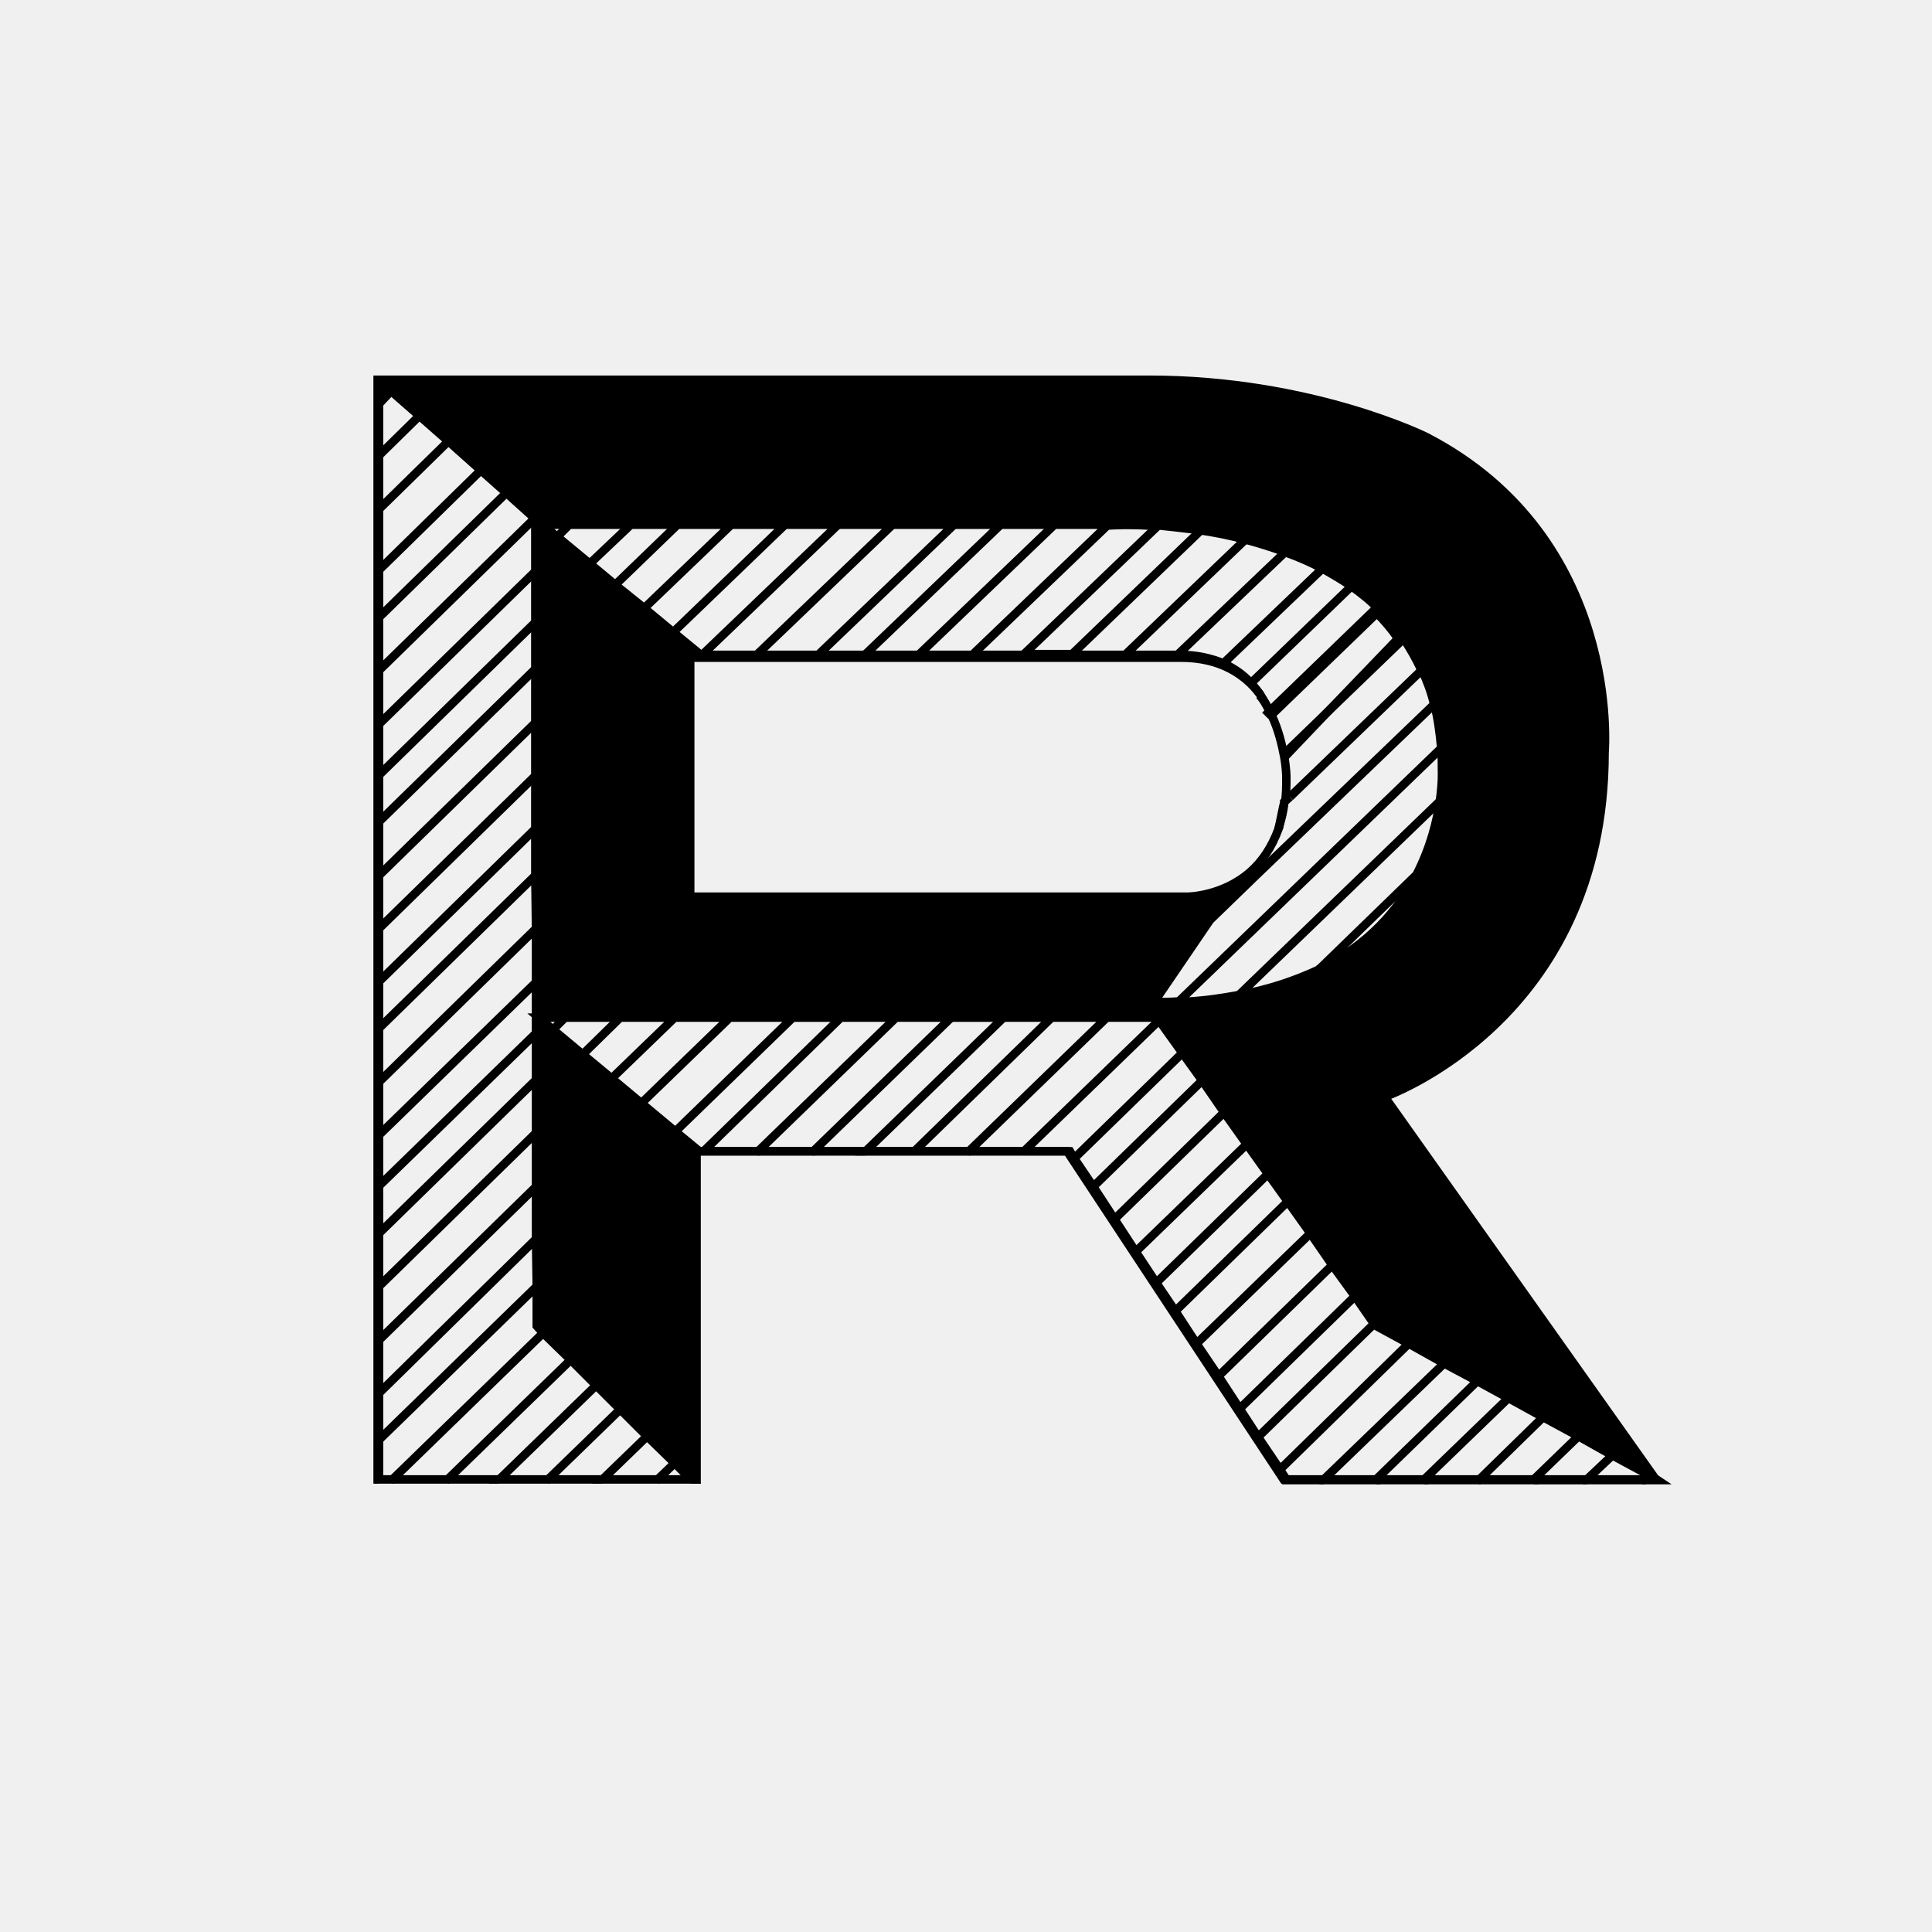
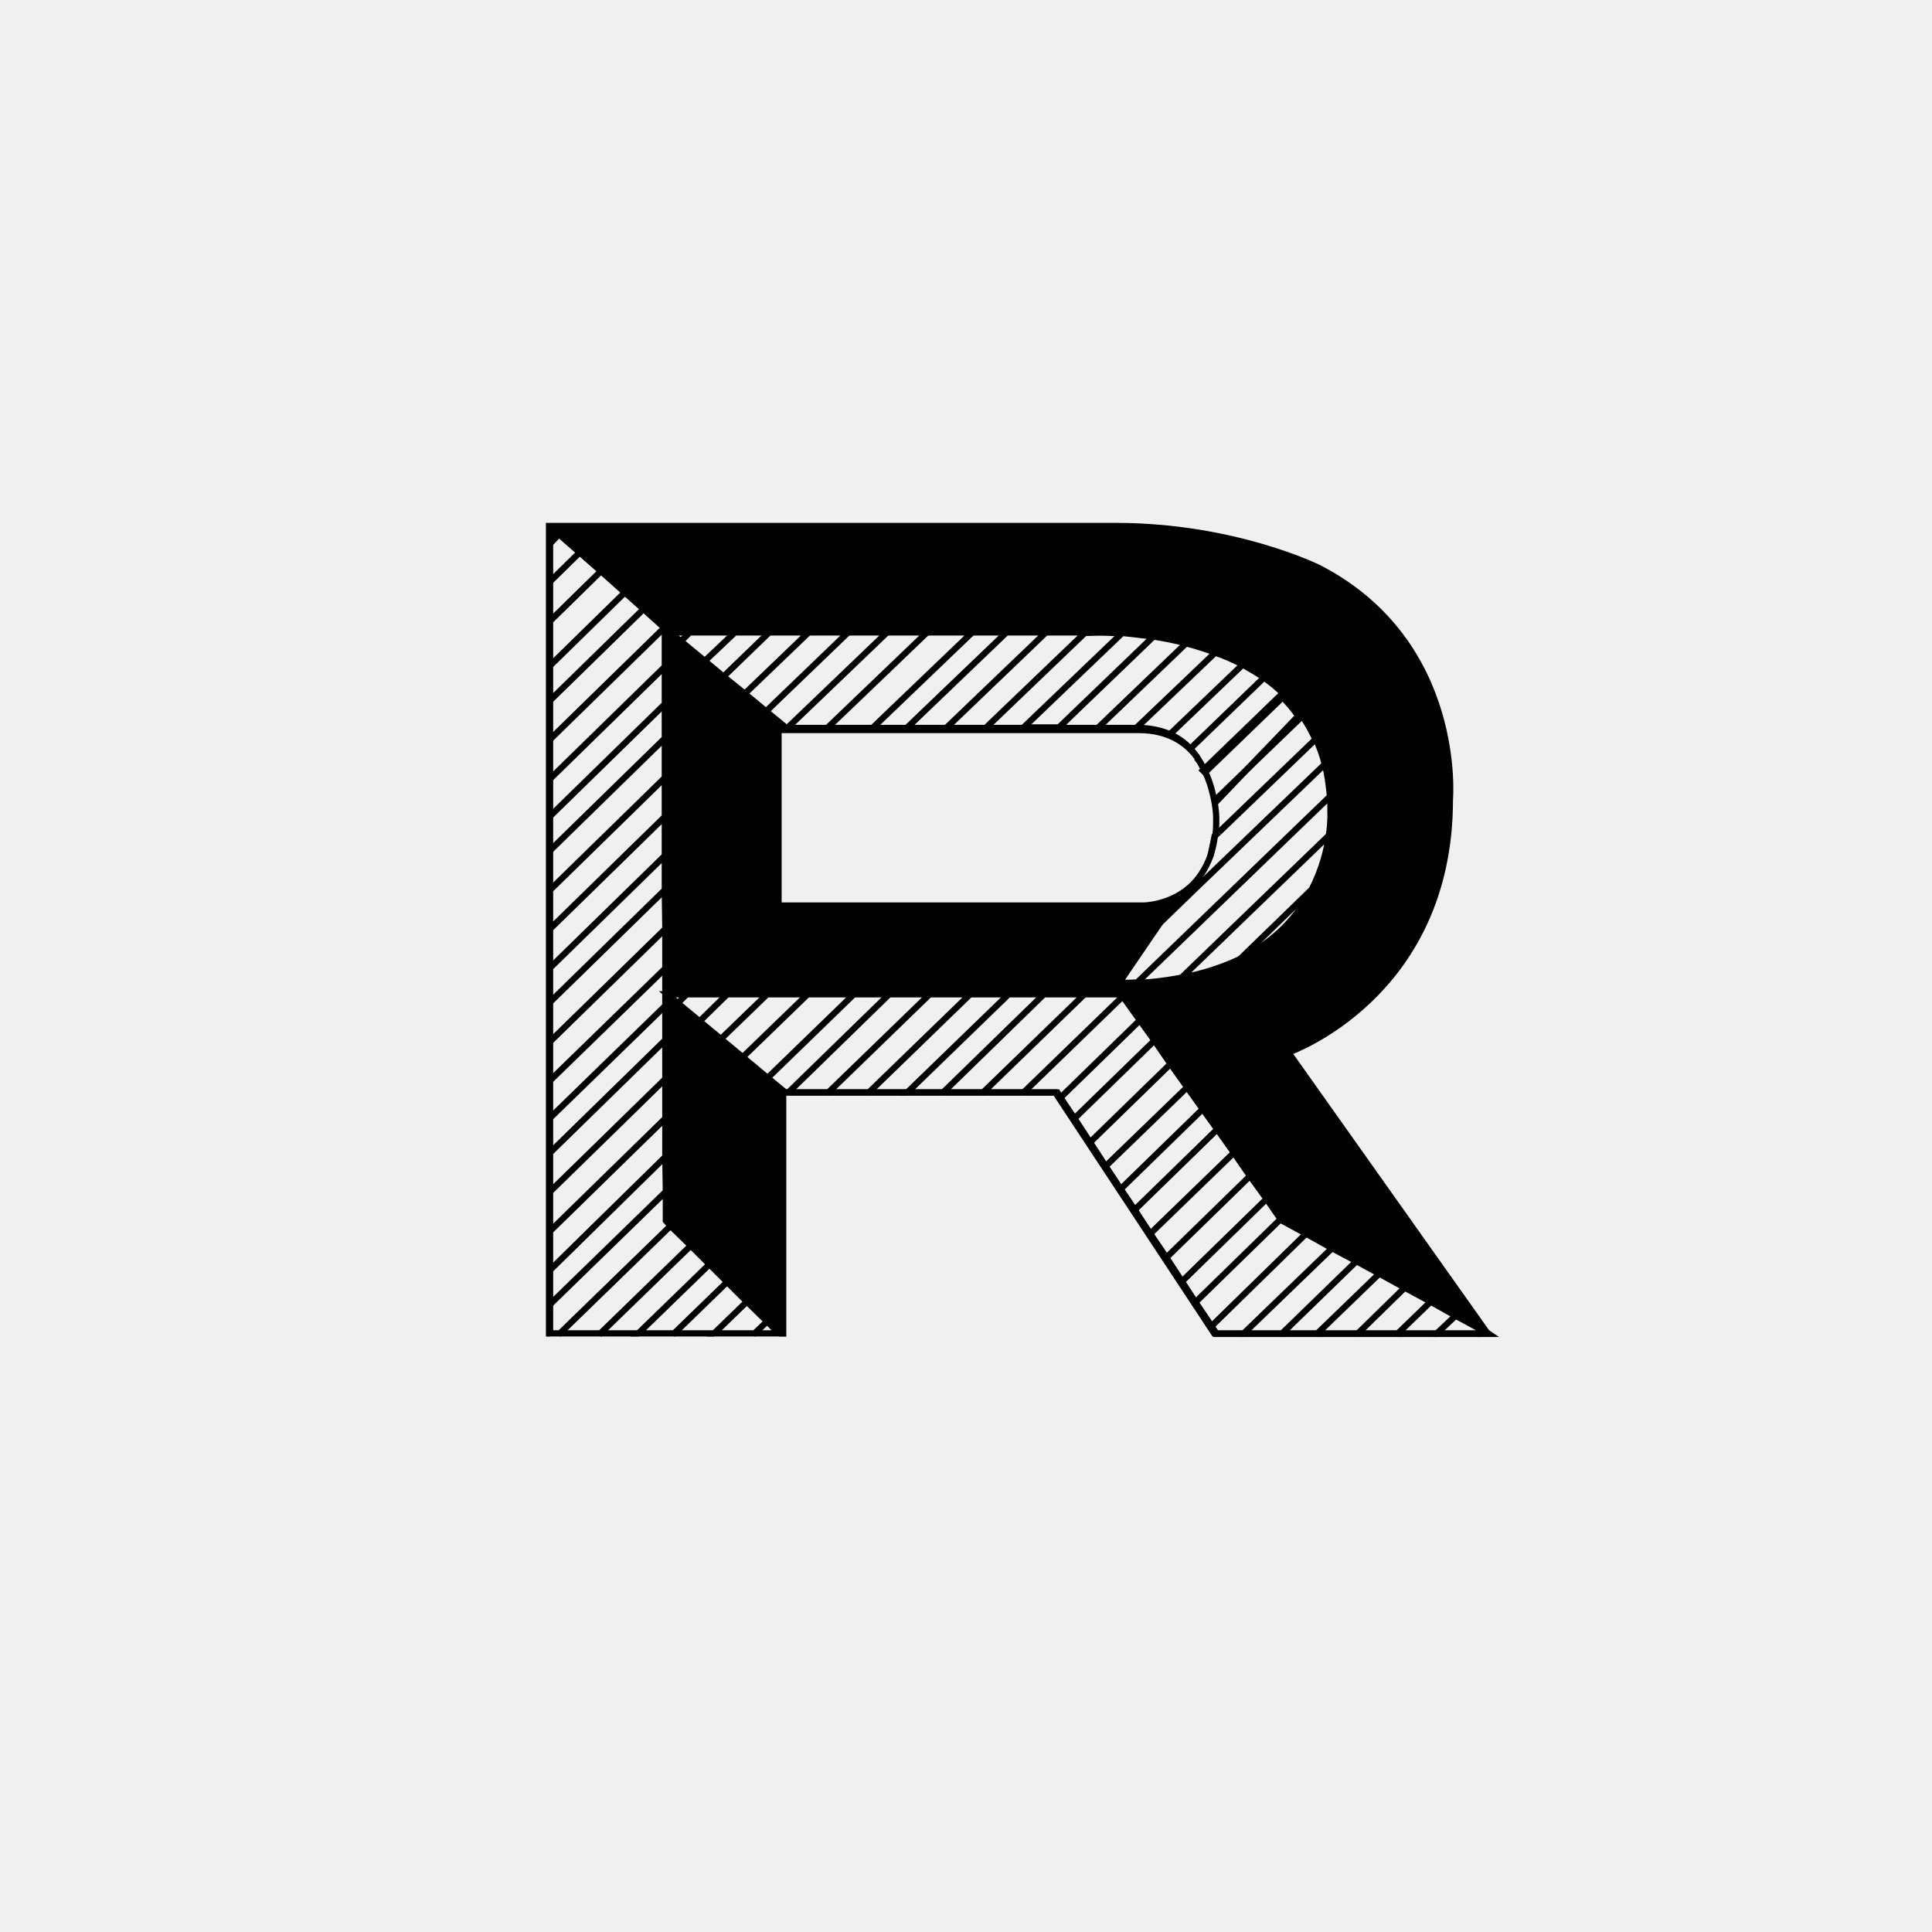
<svg xmlns="http://www.w3.org/2000/svg" version="1.1" id="Layer_1" x="0px" y="0px" viewBox="0 0 273.2 273.2" style="enable-background:new 0 0 273.2 273.2;" xml:space="preserve">
-   <style type="text/css">
+   <defs id="defs238" />
+   <style type="text/css" id="style3">
	.st0{fill:#FFFFFF;}
	.st1{stroke:#000000;stroke-width:1.2;stroke-miterlimit:10;}
	.st2{fill:none;stroke:#FFFFFF;stroke-width:1.2;stroke-miterlimit:10;}
	.st3{fill:none;stroke:#000000;stroke-width:1.2;stroke-miterlimit:10;}
	.st4{fill:none;stroke:#FFFFFF;stroke-width:0.5;stroke-miterlimit:10;}
	.st5{fill:#FFFFFF;stroke:#000000;stroke-width:1.2;stroke-miterlimit:10;}
	.st6{fill:none;stroke:#000000;stroke-width:0.5;stroke-miterlimit:10;}
</style>
-   <g>
-     <g>
+   <g id="g5" transform="matrix(0.7342183,0,0,0.7342183,38.4296,34.9503)">
+     <g id="g7">
      <g id="XMLID_2_">
-         <g>
-           <path d="M234.1,209.1l-1.1-0.6l-5-2.7l-4.8-2.6l-5-2.7l-5-2.7l-4.4-2.4l-4.7-2.6l-5-2.7l-4.6-2.5l-0.2-0.3l-2.8-3.9l-3.1-4.4      l-3.2-4.5l-3.2-4.5l-2.8-3.9l-3-4.2l-3.2-4.5l-3.2-4.5l-2.8-3.9l-3.3-4.6l-0.3-0.4h-0.5v-2.2c1.2,0,2.4,0,3.5-0.1      c3.1-0.1,5.9-0.5,8.6-1c4.4-0.8,8.1-2.1,11.3-3.6c7.2-3.5,11.4-8.5,13.9-13.4c2-3.9,2.9-7.6,3.3-10.4c0.4-2.7,0.3-4.4,0.3-4.4      c0-1,0-2-0.1-3c-0.2-2.3-0.5-4.4-1-6.3c-0.4-1.7-1-3.3-1.7-4.8c-0.7-1.6-1.6-3.1-2.5-4.5l-10.8,10.4l10-10.4      c-0.9-1.3-1.9-2.5-3-3.6l0.4-0.4c-1.3-1.2-2.6-2.4-4-3.4c-1.3-0.9-2.7-1.7-4.1-2.5c-1.7-0.9-3.5-1.7-5.3-2.3      c-1.9-0.7-3.8-1.3-5.7-1.8c-2.2-0.6-4.3-1-6.3-1.3c-2.2-0.3-4.2-0.5-6-0.7c-4.1-0.3-6.8-0.1-6.8-0.1h-0.3h-7.6h-7.6h-6.7h-8.7      h-7.6H111h-7.6h-7.6h-6.7h-8.7h-3.7h-1.1v-0.9l0,0l-4-3.6L68,66.5l-4.6-4.1l-4.1-3.6l-3.9-3.5l-1.8,1.7v7.3V72v8.7v6.6v7.5v7.5      v7.2v6.6v7.5v7.5v7.5v6.6v7.5v7.5v7.2v6.6v7.5v7.6v7.5v6.6v5.6h-0.1V53.7h109.1c23,0,39.2,8.1,39.2,8.1      c27.8,14.4,25.2,44.6,25.2,44.6c0,37.9-31.1,48.7-31.1,48.7L234.1,209.1z" />
-           <path d="M177.5,123.9l-6.4,6.2l-7.9,11.6v2.2h-6.6h-7.8h-6.8h-7.5h-7.8h-7.8h-6.8h-8.9h-7.8h-7.7h-7.8h-3.7h-0.4l0-5l0-7.5      l0-7.5l0-6.6l0-7.5l0-7.5l0-7.5l0-6.6l0-7.2l0-6.6h1.1l2,1.6l4.7,3.8l3.6,2.9l4.1,3.4l4.1,3.4l3.9,3.2h0.2h7.6h8.7h6.7h7.6h7.6      h7.3h6.7h7.6h7.6h0.3c2.5,0,4.5,0.5,6.2,1.2c1.5,0.7,2.8,1.6,3.8,2.7c0.5,0.5,0.9,1.1,1.3,1.6c-2.2-2.9-5.7-5.2-11.2-5.2H97.6      v33.8h70.3c0,0,4.9,0,8.9-3.5L177.5,123.9z" />
-           <polygon points="95.5,160 98.9,162.8 98.5,162.8 98.5,209.2 97.7,209.2 95.4,206.9 91.5,203.1 87.7,199.3 84.3,195.9       80.7,192.3 76.8,188.5 75.9,187.5 75.9,181.9 75.8,175.2 75.8,167.8 75.8,160.2 75.8,152.7 75.8,146.1 75.8,143.9 76.2,143.9       78.2,145.6 82.4,149.1 86.5,152.5 90.7,156     " />
+         <g id="g10">
+           <path d="m 234.1,209.1 -1.1,-0.6 -5,-2.7 -4.8,-2.6 -5,-2.7 -5,-2.7 -4.4,-2.4 -4.7,-2.6 -5,-2.7 -4.6,-2.5 -0.2,-0.3 -2.8,-3.9 -3.1,-4.4 -3.2,-4.5 -3.2,-4.5 -2.8,-3.9 -3,-4.2 -3.2,-4.5 -3.2,-4.5 -2.8,-3.9 -3.3,-4.6 -0.3,-0.4 -0.5,0 0,-2.2 c 1.2,0 2.4,0 3.5,-0.1 3.1,-0.1 5.9,-0.5 8.6,-1 4.4,-0.8 8.1,-2.1 11.3,-3.6 7.2,-3.5 11.4,-8.5 13.9,-13.4 2,-3.9 2.9,-7.6 3.3,-10.4 0.4,-2.7 0.3,-4.4 0.3,-4.4 0,-1 0,-2 -0.1,-3 -0.2,-2.3 -0.5,-4.4 -1,-6.3 -0.4,-1.7 -1,-3.3 -1.7,-4.8 -0.7,-1.6 -1.6,-3.1 -2.5,-4.5 l -10.8,10.4 10,-10.4 c -0.9,-1.3 -1.9,-2.5 -3,-3.6 l 0.4,-0.4 c -1.3,-1.2 -2.6,-2.4 -4,-3.4 -1.3,-0.9 -2.7,-1.7 -4.1,-2.5 -1.7,-0.9 -3.5,-1.7 -5.3,-2.3 -1.9,-0.7 -3.8,-1.3 -5.7,-1.8 -2.2,-0.6 -4.3,-1 -6.3,-1.3 -2.2,-0.3 -4.2,-0.5 -6,-0.7 -4.1,-0.3 -6.8,-0.1 -6.8,-0.1 l -0.3,0 -7.6,0 -7.6,0 -6.7,0 -8.7,0 -7.6,0 -7.4,0 -7.6,0 -7.6,0 -6.7,0 -8.7,0 -3.7,0 -1.1,0 0,-0.9 0,0 -4,-3.6 -3.6,-3.2 -4.6,-4.1 -4.1,-3.6 -3.9,-3.5 -1.8,1.7 0,7.3 0,7.7 0,8.7 0,6.6 0,7.5 0,7.5 0,7.2 0,6.6 0,7.5 0,7.5 0,7.5 0,6.6 0,7.5 0,7.5 0,7.2 0,6.6 0,7.5 0,7.6 0,7.5 0,6.6 0,5.6 -0.1,0 0,-155.1 109.1,0 c 23,0 39.2,8.1 39.2,8.1 27.8,14.4 25.2,44.6 25.2,44.6 0,37.9 -31.1,48.7 -31.1,48.7 l 38.2,54 z" id="path12" />
+           <path d="m 177.5,123.9 -6.4,6.2 -7.9,11.6 0,2.2 -6.6,0 -7.8,0 -6.8,0 -7.5,0 -7.8,0 -7.8,0 -6.8,0 -8.9,0 -7.8,0 -7.7,0 -7.8,0 -3.7,0 -0.4,0 0,-5 0,-7.5 0,-7.5 0,-6.6 0,-7.5 0,-7.5 0,-7.5 0,-6.6 0,-7.2 0,-6.6 1.1,0 2,1.6 4.7,3.8 3.6,2.9 4.1,3.4 4.1,3.4 3.9,3.2 0.2,0 7.6,0 8.7,0 6.7,0 7.6,0 7.6,0 7.3,0 6.7,0 7.6,0 7.6,0 0.3,0 c 2.5,0 4.5,0.5 6.2,1.2 1.5,0.7 2.8,1.6 3.8,2.7 0.5,0.5 0.9,1.1 1.3,1.6 -2.2,-2.9 -5.7,-5.2 -11.2,-5.2 l -69.7,0 0,33.8 70.3,0 c 0,0 4.9,0 8.9,-3.5 l 0.7,0.6 z" id="path14" />
+           <polygon points="98.9,162.8 98.5,162.8 98.5,209.2 97.7,209.2 95.4,206.9 91.5,203.1 87.7,199.3 84.3,195.9 80.7,192.3 76.8,188.5 75.9,187.5 75.9,181.9 75.8,175.2 75.8,167.8 75.8,160.2 75.8,152.7 75.8,146.1 75.8,143.9 76.2,143.9 78.2,145.6 82.4,149.1 86.5,152.5 90.7,156 95.5,160 " id="polygon16" />
        </g>
-         <g>
-           <path class="st3" d="M97.7,209.2h0.8v-46.4h0.4h0.5h7.8h7.8h7.5h6.8h7.8h7.8h6l0,0l30.6,46.4h0.4h5.3h7.4h6.8h7.7h7.7h7.5h7.8h2      l-0.1-0.2l-38.2-53.9c0,0,31.1-10.8,31.1-48.7c0,0,2.6-30.2-25.2-44.6c0,0-16.2-8.1-39.2-8.1H53.4v155.5h0.1" />
-           <path class="st3" d="M181.7,113.5c0.2-1.1,0.2-2.3,0.2-3.6c0,0,0-1.2-0.3-2.9c-0.3-1.6-0.8-3.8-1.8-5.9      c-0.1-0.2-0.2-0.4-0.3-0.6c-0.4-0.8-0.8-1.5-1.4-2.2" />
-           <path class="st3" d="M180.9,116.8c0.3-1,0.6-2.1,0.7-3.3" />
-           <path class="st3" d="M178.2,98.2c-2.2-2.9-5.7-5.2-11.2-5.2H97.6v33.8h70.3c0,0,4.9,0,8.9-3.5c1.6-1.4,3-3.4,4-6.1      c0-0.1,0.1-0.2,0.1-0.3" />
-           <line class="st3" x1="75.7" y1="102.2" x2="75.7" y2="94.6" />
-           <line class="st3" x1="53.6" y1="116.2" x2="53.6" y2="123.8" />
-           <polyline class="st3" points="53.6,109.6 53.6,116.2 75.7,94.6 75.7,88     " />
-           <polyline class="st3" points="53.6,102.4 53.6,109.6 75.7,88 75.7,80.8     " />
-           <line class="st3" x1="75.7" y1="117.2" x2="75.7" y2="109.7" />
-           <line class="st3" x1="53.6" y1="131.3" x2="53.6" y2="138.8" />
-           <polyline class="st3" points="75.7,123.8 75.7,117.2 53.6,138.8 53.6,145.4     " />
-           <polyline class="st3" points="53.6,94.8 53.6,102.4 75.7,80.8 75.7,74.2 75.7,73.3 75.6,73.3     " />
-           <polygon class="st3" points="75.7,102.2 53.6,123.8 53.6,131.3 75.7,109.7     " />
-           <polyline class="st3" points="75.8,131.3 75.7,123.8 53.6,145.4 53.6,153     " />
-           <line class="st3" x1="63.4" y1="62.4" x2="59.3" y2="58.8" />
-           <line class="st3" x1="53.6" y1="64.4" x2="53.6" y2="72" />
-           <polyline class="st3" points="53.6,57.1 53.6,64.4 59.3,58.8 55.3,55.3     " />
-           <line class="st3" x1="53.6" y1="57.1" x2="55.3" y2="55.3" />
-           <polyline class="st3" points="68,66.5 63.4,62.4 53.6,72 53.6,80.6     " />
-           <polyline class="st3" points="53.6,87.3 53.6,94.8 75.6,73.3 71.6,69.7     " />
-           <polygon class="st3" points="68,66.5 53.6,80.6 53.6,87.3 71.6,69.7     " />
-           <line class="st3" x1="91.5" y1="203.1" x2="87.7" y2="199.3" />
-           <line class="st3" x1="77.5" y1="209.2" x2="85.2" y2="209.2" />
-           <line class="st3" x1="84.3" y1="195.9" x2="80.7" y2="192.3" />
-           <line class="st3" x1="63.3" y1="209.2" x2="70.6" y2="209.2" />
-           <polyline class="st3" points="55.5,209.2 63.3,209.2 80.7,192.3 76.8,188.5     " />
-           <polygon class="st3" points="84.3,195.9 70.6,209.2 77.5,209.2 87.7,199.3     " />
-           <polyline class="st3" points="93,209.2 97.7,209.2 95.4,206.9     " />
-           <polyline class="st3" points="75.8,138.9 75.8,131.3 53.6,153 53.6,160.5     " />
-           <polygon class="st3" points="91.5,203.1 85.2,209.2 93,209.2 95.4,206.9     " />
-           <polyline class="st3" points="53.6,203.6 53.6,209.2 55.5,209.2 76.8,188.5 75.9,187.5 75.9,181.9     " />
-           <line class="st3" x1="75.8" y1="152.7" x2="75.8" y2="146.1" />
-           <line class="st3" x1="53.6" y1="167.7" x2="53.6" y2="174.4" />
-           <polygon class="st3" points="75.8,138.9 53.6,160.5 53.6,167.7 75.8,146.1 75.8,143.9     " />
-           <polyline class="st3" points="75.8,160.2 75.8,152.7 53.6,174.4 53.6,181.9     " />
-           <polyline class="st3" points="75.8,167.8 75.8,160.2 53.6,181.9 53.6,189.5     " />
-           <polyline class="st3" points="75.8,175.2 75.8,167.8 53.6,189.5 53.6,197     " />
-           <polygon class="st3" points="75.8,175.2 53.6,197 53.6,203.6 75.9,181.9     " />
-           <line class="st3" x1="141.9" y1="143.9" x2="134.5" y2="143.9" />
-           <line class="st3" x1="114.9" y1="162.8" x2="122.4" y2="162.8" />
-           <polyline class="st3" points="148.7,143.9 141.9,143.9 122.4,162.8 122.4,162.8 129.2,162.8     " />
-           <line class="st3" x1="137" y1="162.8" x2="144.7" y2="162.8" />
-           <polyline class="st3" points="163.9,144.3 163.6,143.9 163.1,143.9 156.5,143.9     " />
-           <polygon class="st3" points="148.7,143.9 129.3,162.8 129.2,162.8 137,162.8 137,162.8 156.5,143.9     " />
-           <polyline class="st3" points="167.2,148.9 163.9,144.3 144.8,162.8 144.7,162.8 150.8,162.8 151.3,162.8 151.9,163.8     " />
-           <line class="st3" x1="173.1" y1="157.3" x2="170" y2="152.8" />
-           <line class="st3" x1="154.6" y1="167.8" x2="157.6" y2="172.4" />
-           <polygon class="st3" points="167.2,148.9 151.9,163.8 154.6,167.8 170,152.8     " />
-           <line class="st3" x1="118.9" y1="143.9" x2="112.1" y2="143.9" />
-           <polyline class="st3" points="95.5,160 98.9,162.8 99,162.8 99.4,162.8     " />
-           <line class="st3" x1="87.7" y1="143.9" x2="79.9" y2="143.9" />
-           <line class="st3" x1="78.2" y1="145.6" x2="82.4" y2="149.1" />
-           <polyline class="st3" points="95.4,143.9 87.7,143.9 82.4,149.1 86.5,152.5     " />
-           <polyline class="st3" points="107.2,162.8 114.9,162.8 115,162.8 134.5,143.9 126.7,143.9     " />
-           <polygon class="st3" points="76.2,143.9 78.2,145.6 79.9,143.9     " />
-           <polyline class="st3" points="103.2,143.9 95.4,143.9 86.5,152.5 90.7,156     " />
-           <polygon class="st3" points="118.9,143.9 99.5,162.8 99.4,162.8 107.2,162.8 107.2,162.8 126.7,143.9     " />
-           <polyline class="st3" points="176.3,161.8 173.1,157.3 157.6,172.4 160.6,177     " />
-           <polygon class="st3" points="103.2,143.9 90.7,156 95.5,160 112.1,143.9     " />
-           <line class="st3" x1="194.3" y1="187.2" x2="191.6" y2="183.3" />
-           <line class="st3" x1="175.3" y1="199.2" x2="177.9" y2="203.2" />
-           <line class="st3" x1="228" y1="205.8" x2="223.2" y2="203.1" />
-           <line class="st3" x1="216.9" y1="209.3" x2="224.4" y2="209.3" />
-           <polyline class="st3" points="209.1,209.3 216.9,209.3 216.9,209.2 223.2,203.1 218.2,200.4     " />
-           <polyline class="st3" points="201.4,209.3 209.1,209.3 209.2,209.2 218.2,200.4 213.3,197.7     " />
-           <polyline class="st3" points="232.2,209.3 234.4,209.3 234.1,209.1 233,208.5     " />
-           <polyline class="st3" points="194.6,209.3 201.4,209.3 201.4,209.2 213.3,197.7 208.9,195.3     " />
-           <polygon class="st3" points="233,208.5 228,205.8 224.4,209.2 224.4,209.3 232.2,209.3 232.2,209.2     " />
-           <polyline class="st3" points="172.3,194.6 175.3,199.2 191.6,183.3 188.4,178.9     " />
-           <line class="st3" x1="185.3" y1="174.4" x2="182.1" y2="169.9" />
-           <line class="st3" x1="166.2" y1="185.4" x2="169.2" y2="190" />
-           <polygon class="st3" points="185.3,174.4 169.2,190 172.3,194.6 188.4,178.9     " />
-           <polyline class="st3" points="163.5,181.4 166.2,185.4 182.1,169.9 179.3,166     " />
-           <line class="st3" x1="204.2" y1="192.8" x2="199.2" y2="190" />
-           <polyline class="st3" points="181,207.8 181.9,209.2 181.9,209.3 187.2,209.3     " />
-           <polygon class="st3" points="176.3,161.8 160.6,177 163.5,181.4 179.3,166     " />
-           <polygon class="st3" points="204.2,192.8 187.2,209.2 187.2,209.3 194.6,209.3 194.6,209.2 208.9,195.3     " />
-           <polygon class="st3" points="199.2,190 194.6,187.5 194.3,187.2 177.9,203.2 181,207.8     " />
-           <line class="st3" x1="141.5" y1="74.2" x2="134.9" y2="74.2" />
-           <line class="st3" x1="115.7" y1="92.6" x2="122.3" y2="92.6" />
-           <polyline class="st3" points="107,92.6 115.7,92.6 134.9,74.2 126.2,74.2     " />
-           <polyline class="st3" points="99.3,92.6 107,92.6 126.2,74.2 118.5,74.2     " />
-           <line class="st3" x1="137.5" y1="92.6" x2="144.8" y2="92.6" />
-           <path class="st3" d="M163.8,74.4c-4.1-0.3-6.8-0.1-6.8-0.1h-0.3" />
-           <polyline class="st3" points="149.1,74.2 141.5,74.2 122.3,92.6 129.9,92.6     " />
-           <polygon class="st3" points="149.1,74.2 129.9,92.6 137.5,92.6 156.7,74.2     " />
-           <polyline class="st3" points="95.2,89.4 99.1,92.6 99.3,92.6 118.5,74.2 111,74.2     " />
-           <polyline class="st3" points="80.5,74.2 76.7,74.2 78.8,75.9     " />
-           <polyline class="st3" points="89.2,74.2 80.5,74.2 78.8,75.9 83.4,79.7     " />
-           <polyline class="st3" points="91.1,86 95.2,89.4 111,74.2 103.4,74.2     " />
-           <path class="st3" d="M169.8,75c-2.2-0.3-4.2-0.5-6-0.7l-19,18.2h6.7" />
-           <polyline class="st3" points="95.8,74.2 89.2,74.2 83.4,79.7 87,82.7     " />
-           <polygon class="st3" points="95.8,74.2 87,82.7 91.1,86 103.4,74.2     " />
-           <path class="st3" d="M166.6,141.7c3.1-0.1,5.9-0.5,8.6-1" />
-           <path class="st3" d="M203.6,113.3c0.4-2.7,0.3-4.4,0.3-4.4c0-1,0-2-0.1-3" />
-           <path class="st3" d="M171.1,130.1l-7.9,11.6c1.2,0,2.4,0,3.5-0.1l37.1-35.8c-0.2-2.3-0.5-4.4-1-6.3" />
-           <path class="st3" d="M186.4,137.1c7.2-3.5,11.4-8.5,13.9-13.4" />
-           <path class="st3" d="M182.4,112.7l-0.8,0.7c0,0,0,0,0,0.1c-0.2,0.7-0.5,2.4-0.7,3.3c0,0,0,0,0,0c0,0.1-0.1,0.2-0.1,0.3" />
-           <path class="st3" d="M171.1,130.1l6.4-6.2l25.3-24.3c-0.4-1.7-1-3.3-1.7-4.8" />
-           <path class="st3" d="M200.3,123.7c2-3.9,2.9-7.6,3.3-10.4l-28.4,27.4c4.4-0.8,8.1-2.1,11.3-3.6L200.3,123.7z" />
-           <path class="st3" d="M181.8,78.1c-1.9-0.7-3.8-1.3-5.7-1.8" />
-           <line class="st3" x1="159" y1="92.6" x2="166.6" y2="92.6" />
-           <path class="st3" d="M187,80.4c-1.7-0.9-3.5-1.7-5.3-2.3l-15.2,14.5h0.3c2.5,0,4.5,0.5,6.2,1.2" />
-           <path class="st3" d="M182.4,112.7l18.6-17.9c-0.7-1.6-1.6-3.1-2.5-4.5l-10.8,10.4l-5.9,5.7" />
-           <path class="st3" d="M191.1,82.9c-1.3-0.9-2.7-1.7-4.1-2.5l-14,13.4c1.5,0.7,2.8,1.6,3.8,2.7" />
-           <path class="st3" d="M169.8,75l-18.3,17.6h7.6l17-16.3C173.9,75.7,171.8,75.3,169.8,75z" />
-           <path class="st3" d="M181.8,106.9l5.9-6.2l10-10.4c-0.9-1.3-1.9-2.5-3-3.6c-0.1-0.1-0.3-0.3-0.4-0.4l-14.7,14.2l-0.1,0.1      l-0.6,0.6" />
-           <path class="st3" d="M191.1,82.9l-14.2,13.7c0.5,0.5,0.9,1.1,1.3,1.6c0,0,0,0,0,0c0.5,0.8,0.9,1.5,1.3,2.3      c0.1,0.2,0.2,0.4,0.3,0.6l0.1-0.1l14.8-14.3l0.4-0.4C193.9,85,192.5,83.9,191.1,82.9z" />
+         <g id="g18">
+           <path class="st3" d="m 97.7,209.2 0.8,0 0,-46.4 0.4,0 0.5,0 7.8,0 7.8,0 7.5,0 6.8,0 7.8,0 7.8,0 6,0 0,0 30.6,46.4 0.4,0 5.3,0 7.4,0 6.8,0 7.7,0 7.7,0 7.5,0 7.8,0 2,0 -0.1,-0.2 -38.2,-53.9 c 0,0 31.1,-10.8 31.1,-48.7 0,0 2.6,-30.2 -25.2,-44.6 0,0 -16.2,-8.1 -39.2,-8.1 l -109.1,0 0,155.5 0.1,0" id="path20" style="fill:none;stroke:#000000;stroke-width:1.2;stroke-miterlimit:10" />
+           <path class="st3" d="m 181.7,113.5 c 0.2,-1.1 0.2,-2.3 0.2,-3.6 0,0 0,-1.2 -0.3,-2.9 -0.3,-1.6 -0.8,-3.8 -1.8,-5.9 -0.1,-0.2 -0.2,-0.4 -0.3,-0.6 -0.4,-0.8 -0.8,-1.5 -1.4,-2.2" id="path22" style="fill:none;stroke:#000000;stroke-width:1.2;stroke-miterlimit:10" />
+           <path class="st3" d="m 180.9,116.8 c 0.3,-1 0.6,-2.1 0.7,-3.3" id="path24" style="fill:none;stroke:#000000;stroke-width:1.2;stroke-miterlimit:10" />
+           <path class="st3" d="M 178.2,98.2 C 176,95.3 172.5,93 167,93 l -69.4,0 0,33.8 70.3,0 c 0,0 4.9,0 8.9,-3.5 1.6,-1.4 3,-3.4 4,-6.1 0,-0.1 0.1,-0.2 0.1,-0.3" id="path26" style="fill:none;stroke:#000000;stroke-width:1.2;stroke-miterlimit:10" />
+           <line class="st3" x1="75.7" y1="102.2" x2="75.7" y2="94.6" id="line28" style="fill:none;stroke:#000000;stroke-width:1.2;stroke-miterlimit:10" />
+           <line class="st3" x1="53.6" y1="116.2" x2="53.6" y2="123.8" id="line30" style="fill:none;stroke:#000000;stroke-width:1.2;stroke-miterlimit:10" />
+           <polyline class="st3" points="53.6,109.6 53.6,116.2 75.7,94.6 75.7,88     " id="polyline32" style="fill:none;stroke:#000000;stroke-width:1.2;stroke-miterlimit:10" />
+           <polyline class="st3" points="53.6,102.4 53.6,109.6 75.7,88 75.7,80.8     " id="polyline34" style="fill:none;stroke:#000000;stroke-width:1.2;stroke-miterlimit:10" />
+           <line class="st3" x1="75.7" y1="117.2" x2="75.7" y2="109.7" id="line36" style="fill:none;stroke:#000000;stroke-width:1.2;stroke-miterlimit:10" />
+           <line class="st3" x1="53.6" y1="131.3" x2="53.6" y2="138.8" id="line38" style="fill:none;stroke:#000000;stroke-width:1.2;stroke-miterlimit:10" />
+           <polyline class="st3" points="75.7,123.8 75.7,117.2 53.6,138.8 53.6,145.4     " id="polyline40" style="fill:none;stroke:#000000;stroke-width:1.2;stroke-miterlimit:10" />
+           <polyline class="st3" points="53.6,94.8 53.6,102.4 75.7,80.8 75.7,74.2 75.7,73.3 75.6,73.3     " id="polyline42" style="fill:none;stroke:#000000;stroke-width:1.2;stroke-miterlimit:10" />
+           <polygon class="st3" points="53.6,123.8 53.6,131.3 75.7,109.7 75.7,102.2 " id="polygon44" style="fill:none;stroke:#000000;stroke-width:1.2;stroke-miterlimit:10" />
+           <polyline class="st3" points="75.8,131.3 75.7,123.8 53.6,145.4 53.6,153     " id="polyline46" style="fill:none;stroke:#000000;stroke-width:1.2;stroke-miterlimit:10" />
+           <line class="st3" x1="63.4" y1="62.4" x2="59.3" y2="58.8" id="line48" style="fill:none;stroke:#000000;stroke-width:1.2;stroke-miterlimit:10" />
+           <line class="st3" x1="53.6" y1="64.4" x2="53.6" y2="72" id="line50" style="fill:none;stroke:#000000;stroke-width:1.2;stroke-miterlimit:10" />
+           <polyline class="st3" points="53.6,57.1 53.6,64.4 59.3,58.8 55.3,55.3     " id="polyline52" style="fill:none;stroke:#000000;stroke-width:1.2;stroke-miterlimit:10" />
+           <line class="st3" x1="53.6" y1="57.1" x2="55.3" y2="55.3" id="line54" style="fill:none;stroke:#000000;stroke-width:1.2;stroke-miterlimit:10" />
+           <polyline class="st3" points="68,66.5 63.4,62.4 53.6,72 53.6,80.6     " id="polyline56" style="fill:none;stroke:#000000;stroke-width:1.2;stroke-miterlimit:10" />
+           <polyline class="st3" points="53.6,87.3 53.6,94.8 75.6,73.3 71.6,69.7     " id="polyline58" style="fill:none;stroke:#000000;stroke-width:1.2;stroke-miterlimit:10" />
+           <polygon class="st3" points="53.6,80.6 53.6,87.3 71.6,69.7 68,66.5 " id="polygon60" style="fill:none;stroke:#000000;stroke-width:1.2;stroke-miterlimit:10" />
+           <line class="st3" x1="91.5" y1="203.1" x2="87.7" y2="199.3" id="line62" style="fill:none;stroke:#000000;stroke-width:1.2;stroke-miterlimit:10" />
+           <line class="st3" x1="77.5" y1="209.2" x2="85.2" y2="209.2" id="line64" style="fill:none;stroke:#000000;stroke-width:1.2;stroke-miterlimit:10" />
+           <line class="st3" x1="84.3" y1="195.9" x2="80.7" y2="192.3" id="line66" style="fill:none;stroke:#000000;stroke-width:1.2;stroke-miterlimit:10" />
+           <line class="st3" x1="63.3" y1="209.2" x2="70.6" y2="209.2" id="line68" style="fill:none;stroke:#000000;stroke-width:1.2;stroke-miterlimit:10" />
+           <polyline class="st3" points="55.5,209.2 63.3,209.2 80.7,192.3 76.8,188.5     " id="polyline70" style="fill:none;stroke:#000000;stroke-width:1.2;stroke-miterlimit:10" />
+           <polygon class="st3" points="70.6,209.2 77.5,209.2 87.7,199.3 84.3,195.9 " id="polygon72" style="fill:none;stroke:#000000;stroke-width:1.2;stroke-miterlimit:10" />
+           <polyline class="st3" points="93,209.2 97.7,209.2 95.4,206.9     " id="polyline74" style="fill:none;stroke:#000000;stroke-width:1.2;stroke-miterlimit:10" />
+           <polyline class="st3" points="75.8,138.9 75.8,131.3 53.6,153 53.6,160.5     " id="polyline76" style="fill:none;stroke:#000000;stroke-width:1.2;stroke-miterlimit:10" />
+           <polygon class="st3" points="85.2,209.2 93,209.2 95.4,206.9 91.5,203.1 " id="polygon78" style="fill:none;stroke:#000000;stroke-width:1.2;stroke-miterlimit:10" />
+           <polyline class="st3" points="53.6,203.6 53.6,209.2 55.5,209.2 76.8,188.5 75.9,187.5 75.9,181.9     " id="polyline80" style="fill:none;stroke:#000000;stroke-width:1.2;stroke-miterlimit:10" />
+           <line class="st3" x1="75.8" y1="152.7" x2="75.8" y2="146.1" id="line82" style="fill:none;stroke:#000000;stroke-width:1.2;stroke-miterlimit:10" />
+           <line class="st3" x1="53.6" y1="167.7" x2="53.6" y2="174.4" id="line84" style="fill:none;stroke:#000000;stroke-width:1.2;stroke-miterlimit:10" />
+           <polygon class="st3" points="53.6,160.5 53.6,167.7 75.8,146.1 75.8,143.9 75.8,138.9 " id="polygon86" style="fill:none;stroke:#000000;stroke-width:1.2;stroke-miterlimit:10" />
+           <polyline class="st3" points="75.8,160.2 75.8,152.7 53.6,174.4 53.6,181.9     " id="polyline88" style="fill:none;stroke:#000000;stroke-width:1.2;stroke-miterlimit:10" />
+           <polyline class="st3" points="75.8,167.8 75.8,160.2 53.6,181.9 53.6,189.5     " id="polyline90" style="fill:none;stroke:#000000;stroke-width:1.2;stroke-miterlimit:10" />
+           <polyline class="st3" points="75.8,175.2 75.8,167.8 53.6,189.5 53.6,197     " id="polyline92" style="fill:none;stroke:#000000;stroke-width:1.2;stroke-miterlimit:10" />
+           <polygon class="st3" points="53.6,197 53.6,203.6 75.9,181.9 75.8,175.2 " id="polygon94" style="fill:none;stroke:#000000;stroke-width:1.2;stroke-miterlimit:10" />
+           <line class="st3" x1="141.9" y1="143.9" x2="134.5" y2="143.9" id="line96" style="fill:none;stroke:#000000;stroke-width:1.2;stroke-miterlimit:10" />
+           <line class="st3" x1="114.9" y1="162.8" x2="122.4" y2="162.8" id="line98" style="fill:none;stroke:#000000;stroke-width:1.2;stroke-miterlimit:10" />
+           <polyline class="st3" points="148.7,143.9 141.9,143.9 122.4,162.8 122.4,162.8 129.2,162.8     " id="polyline100" style="fill:none;stroke:#000000;stroke-width:1.2;stroke-miterlimit:10" />
+           <line class="st3" x1="137" y1="162.8" x2="144.7" y2="162.8" id="line102" style="fill:none;stroke:#000000;stroke-width:1.2;stroke-miterlimit:10" />
+           <polyline class="st3" points="163.9,144.3 163.6,143.9 163.1,143.9 156.5,143.9     " id="polyline104" style="fill:none;stroke:#000000;stroke-width:1.2;stroke-miterlimit:10" />
+           <polygon class="st3" points="129.3,162.8 129.2,162.8 137,162.8 137,162.8 156.5,143.9 148.7,143.9 " id="polygon106" style="fill:none;stroke:#000000;stroke-width:1.2;stroke-miterlimit:10" />
+           <polyline class="st3" points="167.2,148.9 163.9,144.3 144.8,162.8 144.7,162.8 150.8,162.8 151.3,162.8 151.9,163.8     " id="polyline108" style="fill:none;stroke:#000000;stroke-width:1.2;stroke-miterlimit:10" />
+           <line class="st3" x1="173.1" y1="157.3" x2="170" y2="152.8" id="line110" style="fill:none;stroke:#000000;stroke-width:1.2;stroke-miterlimit:10" />
+           <line class="st3" x1="154.6" y1="167.8" x2="157.6" y2="172.4" id="line112" style="fill:none;stroke:#000000;stroke-width:1.2;stroke-miterlimit:10" />
+           <polygon class="st3" points="151.9,163.8 154.6,167.8 170,152.8 167.2,148.9 " id="polygon114" style="fill:none;stroke:#000000;stroke-width:1.2;stroke-miterlimit:10" />
+           <line class="st3" x1="118.9" y1="143.9" x2="112.1" y2="143.9" id="line116" style="fill:none;stroke:#000000;stroke-width:1.2;stroke-miterlimit:10" />
+           <polyline class="st3" points="95.5,160 98.9,162.8 99,162.8 99.4,162.8     " id="polyline118" style="fill:none;stroke:#000000;stroke-width:1.2;stroke-miterlimit:10" />
+           <line class="st3" x1="87.7" y1="143.9" x2="79.9" y2="143.9" id="line120" style="fill:none;stroke:#000000;stroke-width:1.2;stroke-miterlimit:10" />
+           <line class="st3" x1="78.2" y1="145.6" x2="82.4" y2="149.1" id="line122" style="fill:none;stroke:#000000;stroke-width:1.2;stroke-miterlimit:10" />
+           <polyline class="st3" points="95.4,143.9 87.7,143.9 82.4,149.1 86.5,152.5     " id="polyline124" style="fill:none;stroke:#000000;stroke-width:1.2;stroke-miterlimit:10" />
+           <polyline class="st3" points="107.2,162.8 114.9,162.8 115,162.8 134.5,143.9 126.7,143.9     " id="polyline126" style="fill:none;stroke:#000000;stroke-width:1.2;stroke-miterlimit:10" />
+           <polygon class="st3" points="78.2,145.6 79.9,143.9 76.2,143.9 " id="polygon128" style="fill:none;stroke:#000000;stroke-width:1.2;stroke-miterlimit:10" />
+           <polyline class="st3" points="103.2,143.9 95.4,143.9 86.5,152.5 90.7,156     " id="polyline130" style="fill:none;stroke:#000000;stroke-width:1.2;stroke-miterlimit:10" />
+           <polygon class="st3" points="99.5,162.8 99.4,162.8 107.2,162.8 107.2,162.8 126.7,143.9 118.9,143.9 " id="polygon132" style="fill:none;stroke:#000000;stroke-width:1.2;stroke-miterlimit:10" />
+           <polyline class="st3" points="176.3,161.8 173.1,157.3 157.6,172.4 160.6,177     " id="polyline134" style="fill:none;stroke:#000000;stroke-width:1.2;stroke-miterlimit:10" />
+           <polygon class="st3" points="90.7,156 95.5,160 112.1,143.9 103.2,143.9 " id="polygon136" style="fill:none;stroke:#000000;stroke-width:1.2;stroke-miterlimit:10" />
+           <line class="st3" x1="194.3" y1="187.2" x2="191.6" y2="183.3" id="line138" style="fill:none;stroke:#000000;stroke-width:1.2;stroke-miterlimit:10" />
+           <line class="st3" x1="175.3" y1="199.2" x2="177.9" y2="203.2" id="line140" style="fill:none;stroke:#000000;stroke-width:1.2;stroke-miterlimit:10" />
+           <line class="st3" x1="228" y1="205.8" x2="223.2" y2="203.1" id="line142" style="fill:none;stroke:#000000;stroke-width:1.2;stroke-miterlimit:10" />
+           <line class="st3" x1="216.9" y1="209.3" x2="224.4" y2="209.3" id="line144" style="fill:none;stroke:#000000;stroke-width:1.2;stroke-miterlimit:10" />
+           <polyline class="st3" points="209.1,209.3 216.9,209.3 216.9,209.2 223.2,203.1 218.2,200.4     " id="polyline146" style="fill:none;stroke:#000000;stroke-width:1.2;stroke-miterlimit:10" />
+           <polyline class="st3" points="201.4,209.3 209.1,209.3 209.2,209.2 218.2,200.4 213.3,197.7     " id="polyline148" style="fill:none;stroke:#000000;stroke-width:1.2;stroke-miterlimit:10" />
+           <polyline class="st3" points="232.2,209.3 234.4,209.3 234.1,209.1 233,208.5     " id="polyline150" style="fill:none;stroke:#000000;stroke-width:1.2;stroke-miterlimit:10" />
+           <polyline class="st3" points="194.6,209.3 201.4,209.3 201.4,209.2 213.3,197.7 208.9,195.3     " id="polyline152" style="fill:none;stroke:#000000;stroke-width:1.2;stroke-miterlimit:10" />
+           <polygon class="st3" points="228,205.8 224.4,209.2 224.4,209.3 232.2,209.3 232.2,209.2 233,208.5 " id="polygon154" style="fill:none;stroke:#000000;stroke-width:1.2;stroke-miterlimit:10" />
+           <polyline class="st3" points="172.3,194.6 175.3,199.2 191.6,183.3 188.4,178.9     " id="polyline156" style="fill:none;stroke:#000000;stroke-width:1.2;stroke-miterlimit:10" />
+           <line class="st3" x1="185.3" y1="174.4" x2="182.1" y2="169.9" id="line158" style="fill:none;stroke:#000000;stroke-width:1.2;stroke-miterlimit:10" />
+           <line class="st3" x1="166.2" y1="185.4" x2="169.2" y2="190" id="line160" style="fill:none;stroke:#000000;stroke-width:1.2;stroke-miterlimit:10" />
+           <polygon class="st3" points="169.2,190 172.3,194.6 188.4,178.9 185.3,174.4 " id="polygon162" style="fill:none;stroke:#000000;stroke-width:1.2;stroke-miterlimit:10" />
+           <polyline class="st3" points="163.5,181.4 166.2,185.4 182.1,169.9 179.3,166     " id="polyline164" style="fill:none;stroke:#000000;stroke-width:1.2;stroke-miterlimit:10" />
+           <line class="st3" x1="204.2" y1="192.8" x2="199.2" y2="190" id="line166" style="fill:none;stroke:#000000;stroke-width:1.2;stroke-miterlimit:10" />
+           <polyline class="st3" points="181,207.8 181.9,209.2 181.9,209.3 187.2,209.3     " id="polyline168" style="fill:none;stroke:#000000;stroke-width:1.2;stroke-miterlimit:10" />
+           <polygon class="st3" points="160.6,177 163.5,181.4 179.3,166 176.3,161.8 " id="polygon170" style="fill:none;stroke:#000000;stroke-width:1.2;stroke-miterlimit:10" />
+           <polygon class="st3" points="187.2,209.2 187.2,209.3 194.6,209.3 194.6,209.2 208.9,195.3 204.2,192.8 " id="polygon172" style="fill:none;stroke:#000000;stroke-width:1.2;stroke-miterlimit:10" />
+           <polygon class="st3" points="194.6,187.5 194.3,187.2 177.9,203.2 181,207.8 199.2,190 " id="polygon174" style="fill:none;stroke:#000000;stroke-width:1.2;stroke-miterlimit:10" />
+           <line class="st3" x1="141.5" y1="74.2" x2="134.9" y2="74.2" id="line176" style="fill:none;stroke:#000000;stroke-width:1.2;stroke-miterlimit:10" />
+           <line class="st3" x1="115.7" y1="92.6" x2="122.3" y2="92.6" id="line178" style="fill:none;stroke:#000000;stroke-width:1.2;stroke-miterlimit:10" />
+           <polyline class="st3" points="107,92.6 115.7,92.6 134.9,74.2 126.2,74.2     " id="polyline180" style="fill:none;stroke:#000000;stroke-width:1.2;stroke-miterlimit:10" />
+           <polyline class="st3" points="99.3,92.6 107,92.6 126.2,74.2 118.5,74.2     " id="polyline182" style="fill:none;stroke:#000000;stroke-width:1.2;stroke-miterlimit:10" />
+           <line class="st3" x1="137.5" y1="92.6" x2="144.8" y2="92.6" id="line184" style="fill:none;stroke:#000000;stroke-width:1.2;stroke-miterlimit:10" />
+           <path class="st3" d="M 163.8,74.4 C 159.7,74.1 157,74.3 157,74.3 l -0.3,0" id="path186" style="fill:none;stroke:#000000;stroke-width:1.2;stroke-miterlimit:10" />
+           <polyline class="st3" points="149.1,74.2 141.5,74.2 122.3,92.6 129.9,92.6     " id="polyline188" style="fill:none;stroke:#000000;stroke-width:1.2;stroke-miterlimit:10" />
+           <polygon class="st3" points="129.9,92.6 137.5,92.6 156.7,74.2 149.1,74.2 " id="polygon190" style="fill:none;stroke:#000000;stroke-width:1.2;stroke-miterlimit:10" />
+           <polyline class="st3" points="95.2,89.4 99.1,92.6 99.3,92.6 118.5,74.2 111,74.2     " id="polyline192" style="fill:none;stroke:#000000;stroke-width:1.2;stroke-miterlimit:10" />
+           <polyline class="st3" points="80.5,74.2 76.7,74.2 78.8,75.9     " id="polyline194" style="fill:none;stroke:#000000;stroke-width:1.2;stroke-miterlimit:10" />
+           <polyline class="st3" points="89.2,74.2 80.5,74.2 78.8,75.9 83.4,79.7     " id="polyline196" style="fill:none;stroke:#000000;stroke-width:1.2;stroke-miterlimit:10" />
+           <polyline class="st3" points="91.1,86 95.2,89.4 111,74.2 103.4,74.2     " id="polyline198" style="fill:none;stroke:#000000;stroke-width:1.2;stroke-miterlimit:10" />
+           <path class="st3" d="m 169.8,75 c -2.2,-0.3 -4.2,-0.5 -6,-0.7 l -19,18.2 6.7,0" id="path200" style="fill:none;stroke:#000000;stroke-width:1.2;stroke-miterlimit:10" />
+           <polyline class="st3" points="95.8,74.2 89.2,74.2 83.4,79.7 87,82.7     " id="polyline202" style="fill:none;stroke:#000000;stroke-width:1.2;stroke-miterlimit:10" />
+           <polygon class="st3" points="87,82.7 91.1,86 103.4,74.2 95.8,74.2 " id="polygon204" style="fill:none;stroke:#000000;stroke-width:1.2;stroke-miterlimit:10" />
+           <path class="st3" d="m 166.6,141.7 c 3.1,-0.1 5.9,-0.5 8.6,-1" id="path206" style="fill:none;stroke:#000000;stroke-width:1.2;stroke-miterlimit:10" />
+           <path class="st3" d="m 203.6,113.3 c 0.4,-2.7 0.3,-4.4 0.3,-4.4 0,-1 0,-2 -0.1,-3" id="path208" style="fill:none;stroke:#000000;stroke-width:1.2;stroke-miterlimit:10" />
+           <path class="st3" d="m 171.1,130.1 -7.9,11.6 c 1.2,0 2.4,0 3.5,-0.1 l 37.1,-35.8 c -0.2,-2.3 -0.5,-4.4 -1,-6.3" id="path210" style="fill:none;stroke:#000000;stroke-width:1.2;stroke-miterlimit:10" />
+           <path class="st3" d="m 186.4,137.1 c 7.2,-3.5 11.4,-8.5 13.9,-13.4" id="path212" style="fill:none;stroke:#000000;stroke-width:1.2;stroke-miterlimit:10" />
+           <path class="st3" d="m 182.4,112.7 -0.8,0.7 c 0,0 0,0 0,0.1 -0.2,0.7 -0.5,2.4 -0.7,3.3 0,0 0,0 0,0 0,0.1 -0.1,0.2 -0.1,0.3" id="path214" style="fill:none;stroke:#000000;stroke-width:1.2;stroke-miterlimit:10" />
+           <path class="st3" d="m 171.1,130.1 6.4,-6.2 25.3,-24.3 c -0.4,-1.7 -1,-3.3 -1.7,-4.8" id="path216" style="fill:none;stroke:#000000;stroke-width:1.2;stroke-miterlimit:10" />
+           <path class="st3" d="m 200.3,123.7 c 2,-3.9 2.9,-7.6 3.3,-10.4 l -28.4,27.4 c 4.4,-0.8 8.1,-2.1 11.3,-3.6 l 13.8,-13.4 z" id="path218" style="fill:none;stroke:#000000;stroke-width:1.2;stroke-miterlimit:10" />
+           <path class="st3" d="m 181.8,78.1 c -1.9,-0.7 -3.8,-1.3 -5.7,-1.8" id="path220" style="fill:none;stroke:#000000;stroke-width:1.2;stroke-miterlimit:10" />
+           <line class="st3" x1="159" y1="92.6" x2="166.6" y2="92.6" id="line222" style="fill:none;stroke:#000000;stroke-width:1.2;stroke-miterlimit:10" />
+           <path class="st3" d="m 187,80.4 c -1.7,-0.9 -3.5,-1.7 -5.3,-2.3 l -15.2,14.5 0.3,0 c 2.5,0 4.5,0.5 6.2,1.2" id="path224" style="fill:none;stroke:#000000;stroke-width:1.2;stroke-miterlimit:10" />
+           <path class="st3" d="M 182.4,112.7 201,94.8 c -0.7,-1.6 -1.6,-3.1 -2.5,-4.5 l -10.8,10.4 -5.9,5.7" id="path226" style="fill:none;stroke:#000000;stroke-width:1.2;stroke-miterlimit:10" />
+           <path class="st3" d="M 191.1,82.9 C 189.8,82 188.4,81.2 187,80.4 l -14,13.4 c 1.5,0.7 2.8,1.6 3.8,2.7" id="path228" style="fill:none;stroke:#000000;stroke-width:1.2;stroke-miterlimit:10" />
+           <path class="st3" d="m 169.8,75 -18.3,17.6 7.6,0 17,-16.3 c -2.2,-0.6 -4.3,-1 -6.3,-1.3 z" id="path230" style="fill:none;stroke:#000000;stroke-width:1.2;stroke-miterlimit:10" />
+           <path class="st3" d="m 181.8,106.9 5.9,-6.2 10,-10.4 c -0.9,-1.3 -1.9,-2.5 -3,-3.6 -0.1,-0.1 -0.3,-0.3 -0.4,-0.4 l -14.7,14.2 -0.1,0.1 -0.6,0.6" id="path232" style="fill:none;stroke:#000000;stroke-width:1.2;stroke-miterlimit:10" />
+           <path class="st3" d="m 191.1,82.9 -14.2,13.7 c 0.5,0.5 0.9,1.1 1.3,1.6 0,0 0,0 0,0 0.5,0.8 0.9,1.5 1.3,2.3 0.1,0.2 0.2,0.4 0.3,0.6 l 0.1,-0.1 14.8,-14.3 0.4,-0.4 c -1.2,-1.3 -2.6,-2.4 -4,-3.4 z" id="path234" style="fill:none;stroke:#000000;stroke-width:1.2;stroke-miterlimit:10" />
        </g>
      </g>
    </g>
  </g>
</svg>
